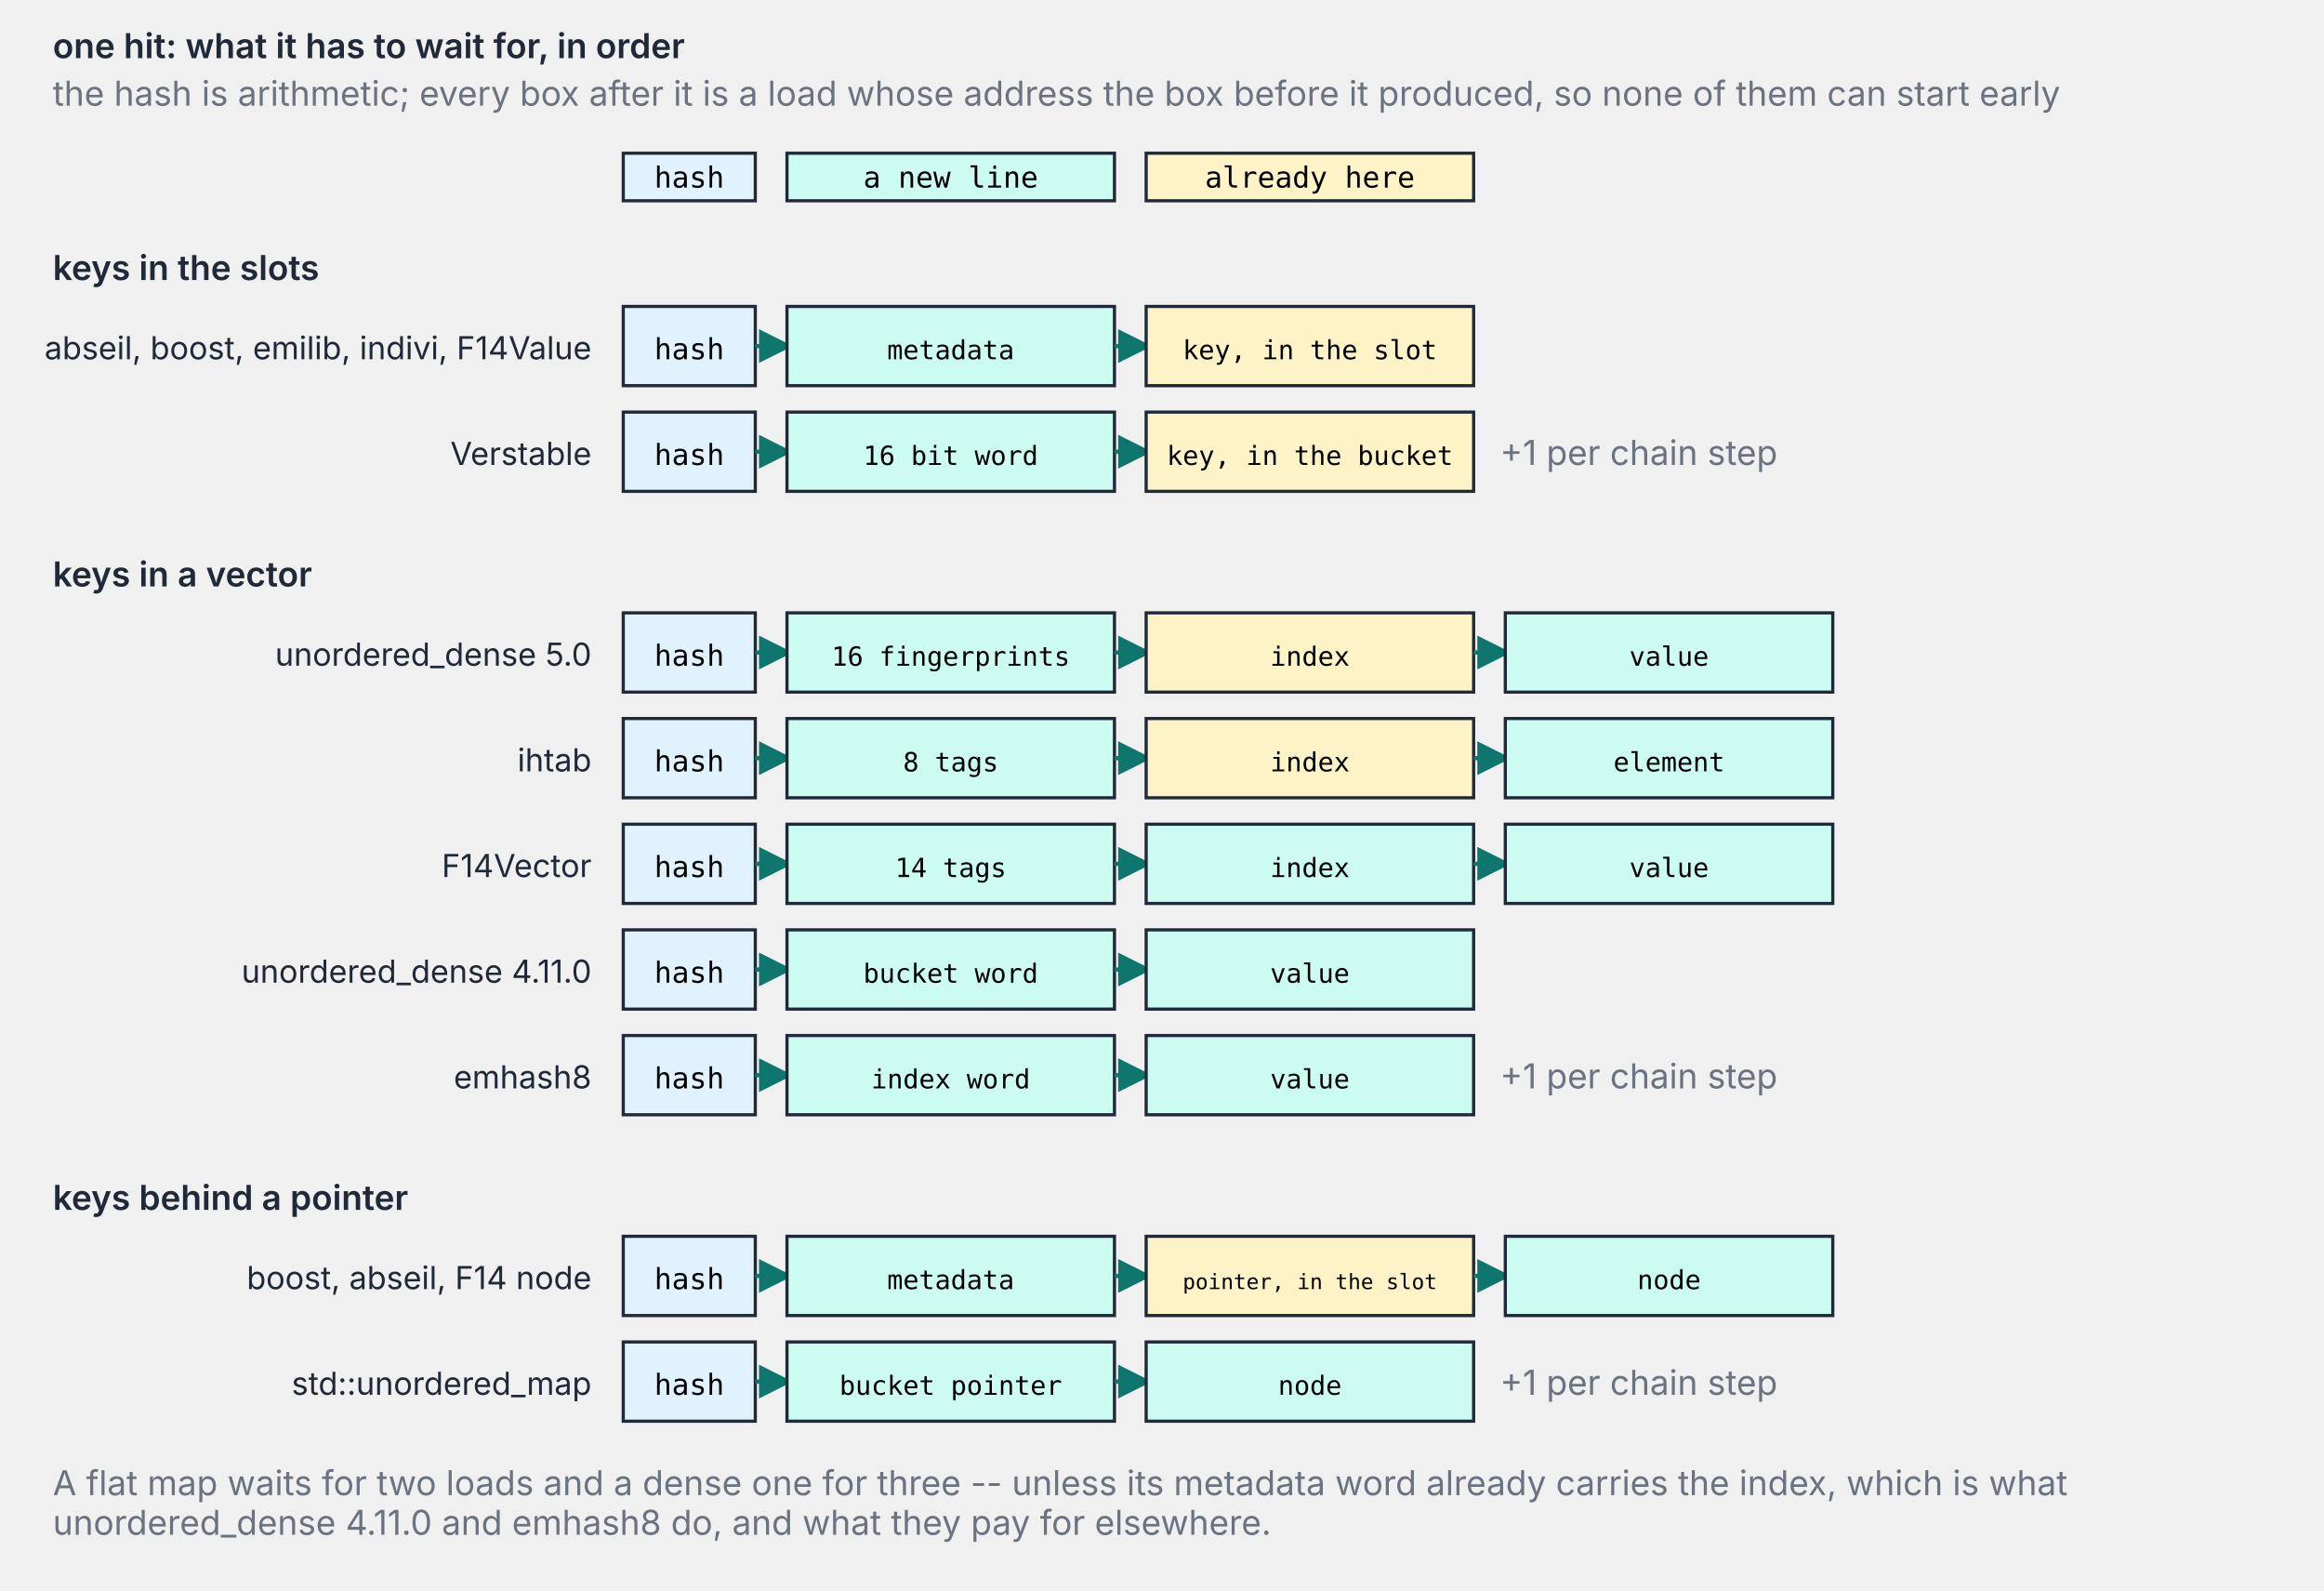
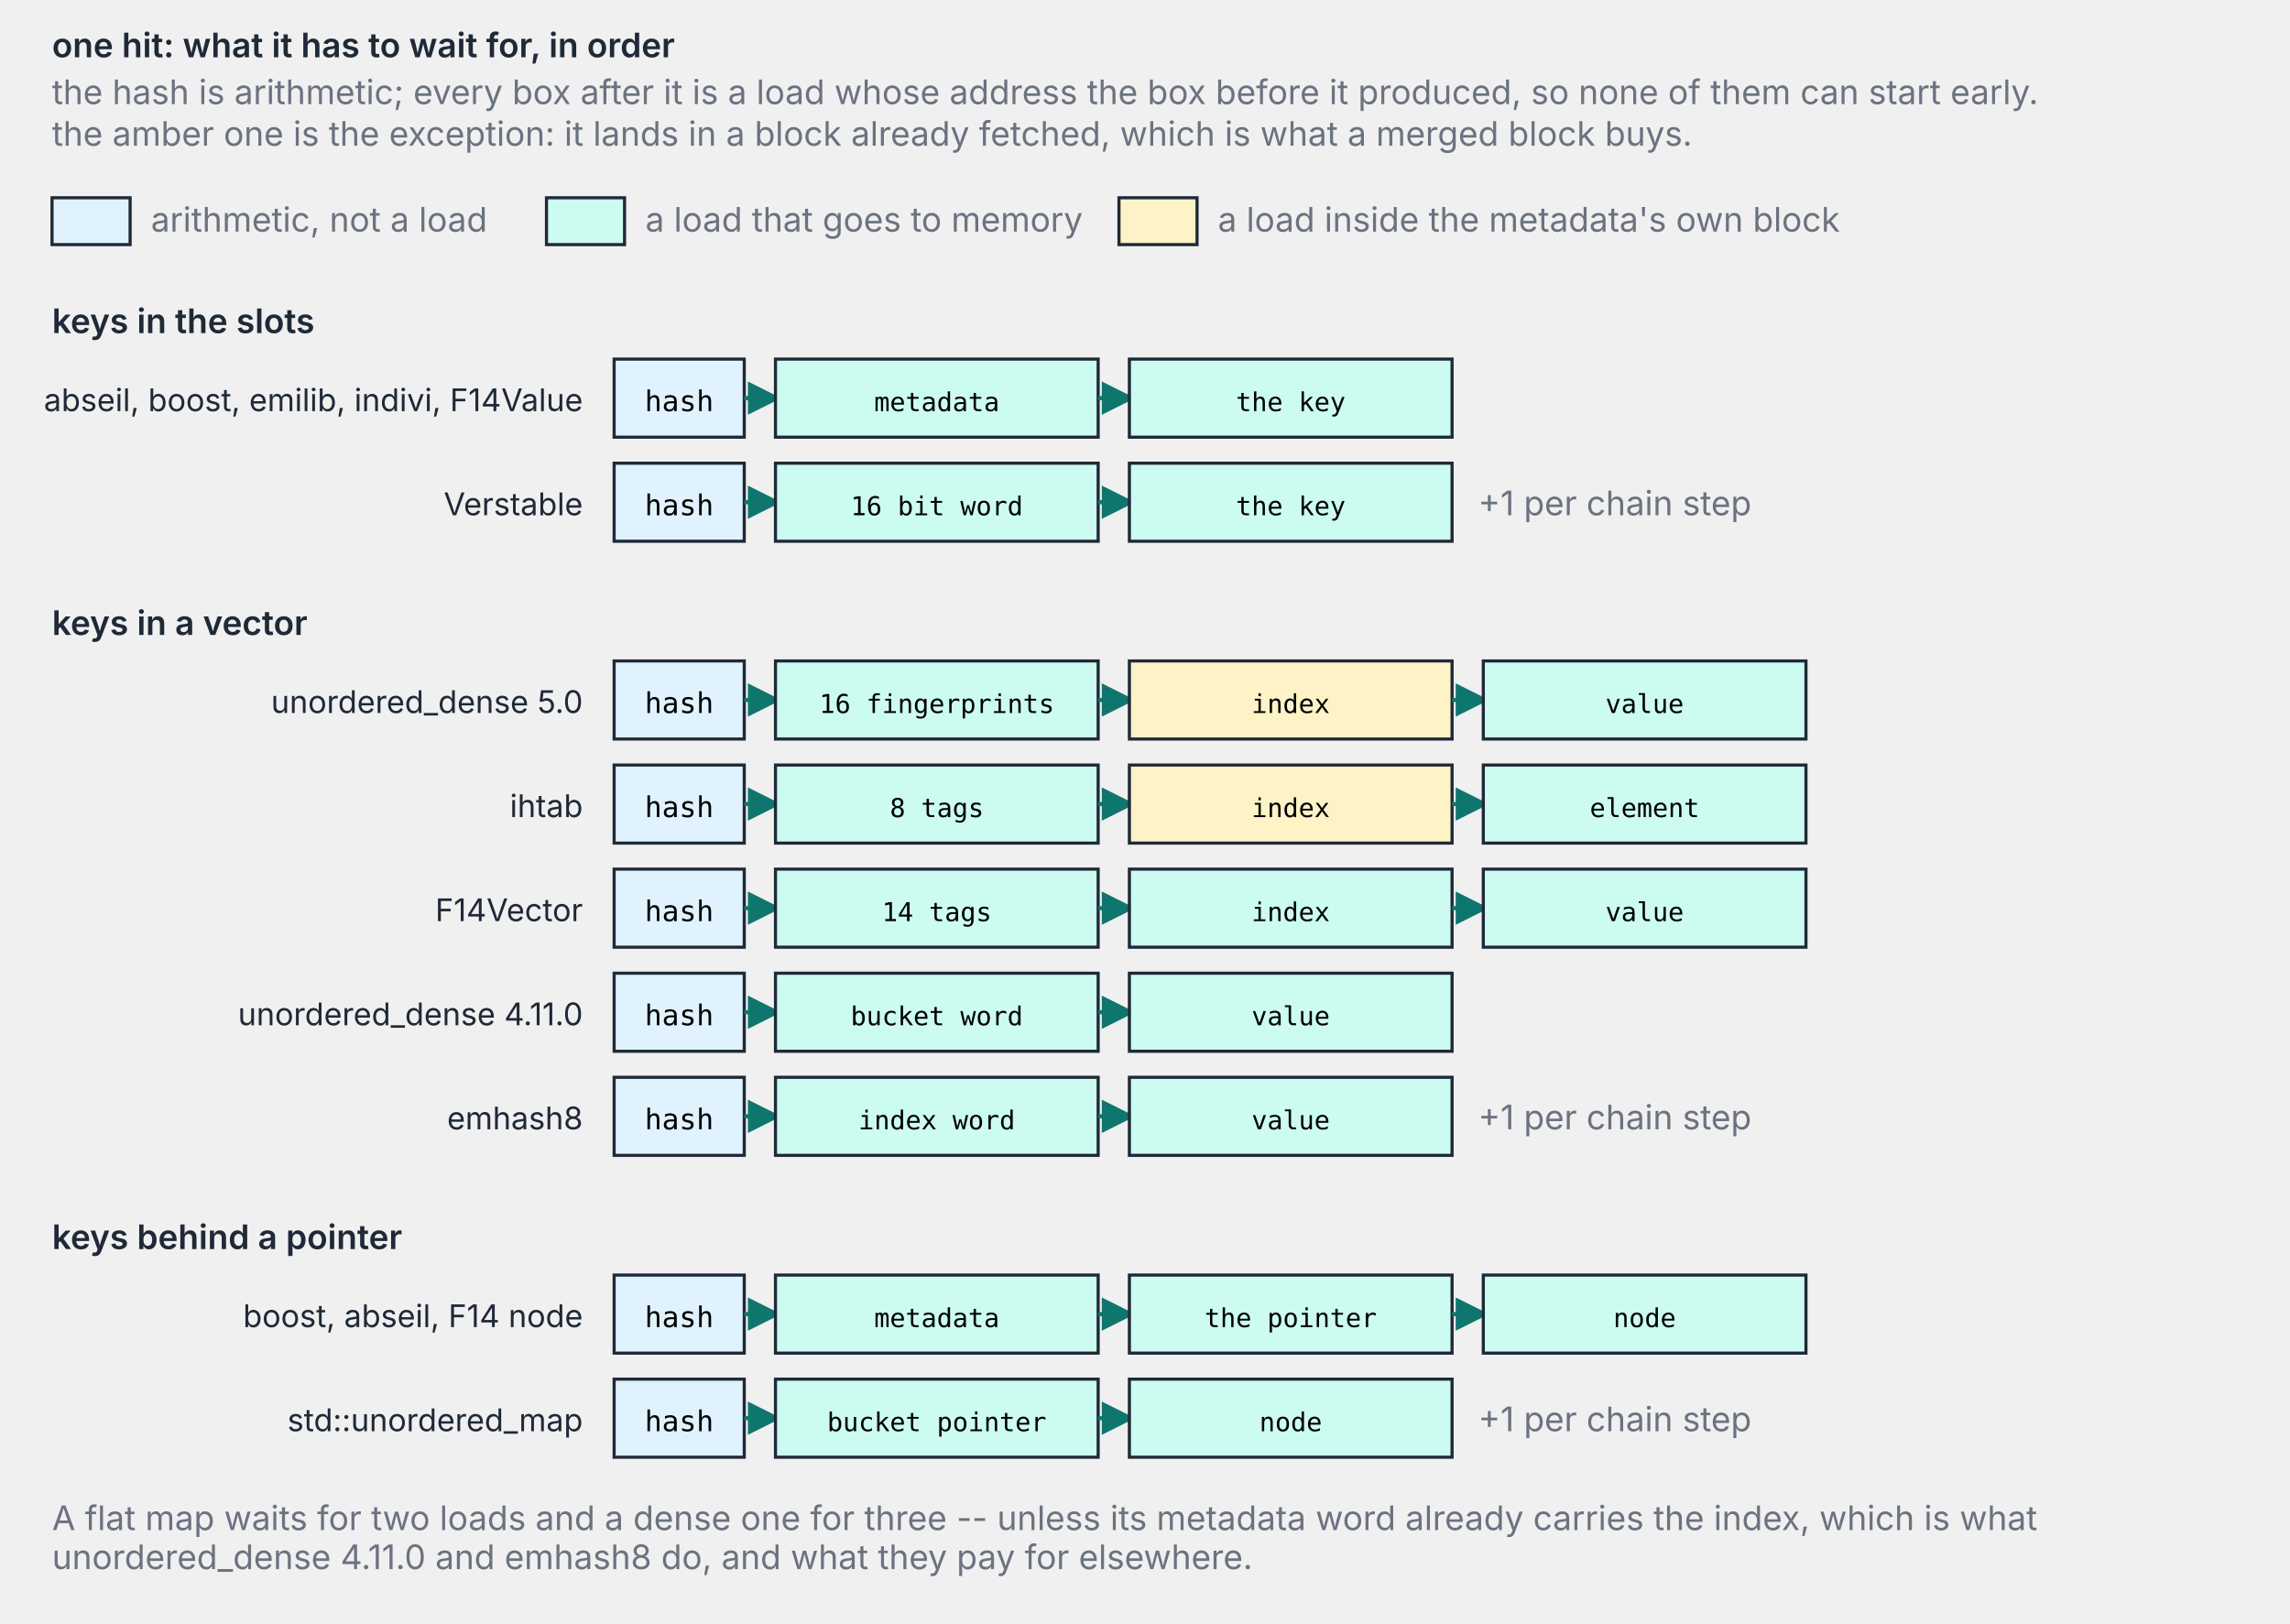
- <svg xmlns="http://www.w3.org/2000/svg" viewBox="0 0 880 602" font-family="Inter, system-ui, sans-serif" font-size="13">
+ <svg xmlns="http://www.w3.org/2000/svg" viewBox="0 0 880 624" font-family="Inter, system-ui, sans-serif" font-size="13">
  <style>
    .mono{font-family:ui-monospace,Menlo,Consolas,monospace;font-size:11px}
    .muted{fill:#6b7280}
    .lbl{fill:#1f2937;font-size:12px}
    .hd{fill:#1f2937;font-weight:600}
    .cell{fill:#fff;stroke:#1f2937;stroke-width:1.2}
    .fp{fill:#ccfbf1}
    .dist{fill:#e0f2fe}
    .idx{fill:#fef3c7}
    .ovf{fill:#ede9fe}
    .payload{fill:#f1f5f9}
    .sent{fill:url(#hatch);stroke:#9ca3af;stroke-width:1.2}
    .arrow{stroke:#0f766e;stroke-width:1.6;fill:none;marker-end:url(#head)}
    .thin{stroke:#9ca3af;stroke-width:1;fill:none}
  </style>
  <defs>
    <pattern id="hatch" width="6" height="6" patternUnits="userSpaceOnUse" patternTransform="rotate(45)">
      <line x1="0" y1="0" x2="0" y2="6" stroke="#d1d5db" stroke-width="2" />
    </pattern>
    <marker id="head" markerWidth="8" markerHeight="8" refX="6" refY="4" orient="auto">
      <path d="M0,0 L8,4 L0,8 z" fill="#0f766e" />
    </marker>
  </defs>
  <text x="20" y="22" class="hd" text-anchor="start">one hit: what it has to wait for, in order</text>
-   <text x="20" y="40" class="muted" text-anchor="start">the hash is arithmetic; every box after it is a load whose address the box before it produced, so none of them can start early</text>
-   <rect x="236" y="58" width="50" height="18" class="cell dist" />
-   <text x="261" y="71" class="mono" text-anchor="middle">hash</text>
-   <rect x="298" y="58" width="124" height="18" class="cell fp" />
-   <text x="360" y="71" class="mono" text-anchor="middle">a new line</text>
-   <rect x="434" y="58" width="124" height="18" class="cell idx" />
-   <text x="496" y="71" class="mono" text-anchor="middle">already here</text>
-   <text x="20" y="106" class="hd" text-anchor="start">keys in the slots</text>
-   <text x="224" y="136" class="lbl" text-anchor="end">abseil, boost, emilib, indivi, F14Value</text>
-   <rect x="236" y="116" width="50" height="30" class="cell dist" />
-   <text x="261" y="136" class="mono" text-anchor="middle">hash</text>
-   <path d="M286,131.0 L297,131.0" class="arrow" />
-   <rect x="298" y="116" width="124" height="30" class="cell fp" />
-   <text x="360.0" y="136" class="mono" text-anchor="middle" style="font-size:10px">metadata</text>
-   <path d="M422,131.0 L433,131.0" class="arrow" />
-   <rect x="434" y="116" width="124" height="30" class="cell idx" />
-   <text x="496.0" y="136" class="mono" text-anchor="middle" style="font-size:10px">key, in the slot</text>
-   <text x="224" y="176" class="lbl" text-anchor="end">Verstable</text>
-   <rect x="236" y="156" width="50" height="30" class="cell dist" />
-   <text x="261" y="176" class="mono" text-anchor="middle">hash</text>
-   <path d="M286,171.0 L297,171.0" class="arrow" />
-   <rect x="298" y="156" width="124" height="30" class="cell fp" />
-   <text x="360.0" y="176" class="mono" text-anchor="middle" style="font-size:10px">16 bit word</text>
-   <path d="M422,171.0 L433,171.0" class="arrow" />
-   <rect x="434" y="156" width="124" height="30" class="cell idx" />
-   <text x="496.0" y="176" class="mono" text-anchor="middle" style="font-size:10px">key, in the bucket</text>
-   <text x="568" y="176" class="muted" text-anchor="start">+1 per chain step</text>
-   <text x="20" y="222" class="hd" text-anchor="start">keys in a vector</text>
-   <text x="224" y="252" class="lbl" text-anchor="end">unordered_dense 5.0</text>
-   <rect x="236" y="232" width="50" height="30" class="cell dist" />
-   <text x="261" y="252" class="mono" text-anchor="middle">hash</text>
-   <path d="M286,247.0 L297,247.0" class="arrow" />
-   <rect x="298" y="232" width="124" height="30" class="cell fp" />
-   <text x="360.0" y="252" class="mono" text-anchor="middle" style="font-size:10px">16 fingerprints</text>
-   <path d="M422,247.0 L433,247.0" class="arrow" />
-   <rect x="434" y="232" width="124" height="30" class="cell idx" />
-   <text x="496.0" y="252" class="mono" text-anchor="middle" style="font-size:10px">index</text>
-   <path d="M558,247.0 L569,247.0" class="arrow" />
-   <rect x="570" y="232" width="124" height="30" class="cell fp" />
-   <text x="632.0" y="252" class="mono" text-anchor="middle" style="font-size:10px">value</text>
-   <text x="224" y="292" class="lbl" text-anchor="end">ihtab</text>
-   <rect x="236" y="272" width="50" height="30" class="cell dist" />
-   <text x="261" y="292" class="mono" text-anchor="middle">hash</text>
-   <path d="M286,287.0 L297,287.0" class="arrow" />
-   <rect x="298" y="272" width="124" height="30" class="cell fp" />
-   <text x="360.0" y="292" class="mono" text-anchor="middle" style="font-size:10px">8 tags</text>
-   <path d="M422,287.0 L433,287.0" class="arrow" />
-   <rect x="434" y="272" width="124" height="30" class="cell idx" />
-   <text x="496.0" y="292" class="mono" text-anchor="middle" style="font-size:10px">index</text>
-   <path d="M558,287.0 L569,287.0" class="arrow" />
-   <rect x="570" y="272" width="124" height="30" class="cell fp" />
-   <text x="632.0" y="292" class="mono" text-anchor="middle" style="font-size:10px">element</text>
-   <text x="224" y="332" class="lbl" text-anchor="end">F14Vector</text>
-   <rect x="236" y="312" width="50" height="30" class="cell dist" />
-   <text x="261" y="332" class="mono" text-anchor="middle">hash</text>
-   <path d="M286,327.0 L297,327.0" class="arrow" />
-   <rect x="298" y="312" width="124" height="30" class="cell fp" />
-   <text x="360.0" y="332" class="mono" text-anchor="middle" style="font-size:10px">14 tags</text>
-   <path d="M422,327.0 L433,327.0" class="arrow" />
-   <rect x="434" y="312" width="124" height="30" class="cell fp" />
-   <text x="496.0" y="332" class="mono" text-anchor="middle" style="font-size:10px">index</text>
-   <path d="M558,327.0 L569,327.0" class="arrow" />
-   <rect x="570" y="312" width="124" height="30" class="cell fp" />
-   <text x="632.0" y="332" class="mono" text-anchor="middle" style="font-size:10px">value</text>
-   <text x="224" y="372" class="lbl" text-anchor="end">unordered_dense 4.11.0</text>
-   <rect x="236" y="352" width="50" height="30" class="cell dist" />
-   <text x="261" y="372" class="mono" text-anchor="middle">hash</text>
-   <path d="M286,367.0 L297,367.0" class="arrow" />
-   <rect x="298" y="352" width="124" height="30" class="cell fp" />
-   <text x="360.0" y="372" class="mono" text-anchor="middle" style="font-size:10px">bucket word</text>
-   <path d="M422,367.0 L433,367.0" class="arrow" />
-   <rect x="434" y="352" width="124" height="30" class="cell fp" />
-   <text x="496.0" y="372" class="mono" text-anchor="middle" style="font-size:10px">value</text>
-   <text x="224" y="412" class="lbl" text-anchor="end">emhash8</text>
-   <rect x="236" y="392" width="50" height="30" class="cell dist" />
-   <text x="261" y="412" class="mono" text-anchor="middle">hash</text>
-   <path d="M286,407.0 L297,407.0" class="arrow" />
-   <rect x="298" y="392" width="124" height="30" class="cell fp" />
-   <text x="360.0" y="412" class="mono" text-anchor="middle" style="font-size:10px">index word</text>
-   <path d="M422,407.0 L433,407.0" class="arrow" />
-   <rect x="434" y="392" width="124" height="30" class="cell fp" />
-   <text x="496.0" y="412" class="mono" text-anchor="middle" style="font-size:10px">value</text>
-   <text x="568" y="412" class="muted" text-anchor="start">+1 per chain step</text>
-   <text x="20" y="458" class="hd" text-anchor="start">keys behind a pointer</text>
-   <text x="224" y="488" class="lbl" text-anchor="end">boost, abseil, F14 node</text>
-   <rect x="236" y="468" width="50" height="30" class="cell dist" />
-   <text x="261" y="488" class="mono" text-anchor="middle">hash</text>
-   <path d="M286,483.0 L297,483.0" class="arrow" />
-   <rect x="298" y="468" width="124" height="30" class="cell fp" />
-   <text x="360.0" y="488" class="mono" text-anchor="middle" style="font-size:10px">metadata</text>
-   <path d="M422,483.0 L433,483.0" class="arrow" />
-   <rect x="434" y="468" width="124" height="30" class="cell idx" />
-   <text x="496.0" y="488" class="mono" text-anchor="middle" style="font-size:8px">pointer, in the slot</text>
-   <path d="M558,483.0 L569,483.0" class="arrow" />
-   <rect x="570" y="468" width="124" height="30" class="cell fp" />
-   <text x="632.0" y="488" class="mono" text-anchor="middle" style="font-size:10px">node</text>
-   <text x="224" y="528" class="lbl" text-anchor="end">std::unordered_map</text>
-   <rect x="236" y="508" width="50" height="30" class="cell dist" />
-   <text x="261" y="528" class="mono" text-anchor="middle">hash</text>
-   <path d="M286,523.0 L297,523.0" class="arrow" />
-   <rect x="298" y="508" width="124" height="30" class="cell fp" />
-   <text x="360.0" y="528" class="mono" text-anchor="middle" style="font-size:10px">bucket pointer</text>
-   <path d="M422,523.0 L433,523.0" class="arrow" />
-   <rect x="434" y="508" width="124" height="30" class="cell fp" />
-   <text x="496.0" y="528" class="mono" text-anchor="middle" style="font-size:10px">node</text>
-   <text x="568" y="528" class="muted" text-anchor="start">+1 per chain step</text>
-   <text x="20" y="566" class="muted" text-anchor="start">A flat map waits for two loads and a dense one for three -- unless its metadata word already carries the index, which is what</text>
-   <text x="20" y="581" class="muted" text-anchor="start">unordered_dense 4.11.0 and emhash8 do, and what they pay for elsewhere.</text>
+   <text x="20" y="40" class="muted" text-anchor="start">the hash is arithmetic; every box after it is a load whose address the box before it produced, so none of them can start early.</text>
+   <text x="20" y="56" class="muted" text-anchor="start">the amber one is the exception: it lands in a block already fetched, which is what a merged block buys.</text>
+   <rect x="20" y="76" width="30" height="18" class="cell dist" />
+   <text x="58" y="89" class="muted" text-anchor="start">arithmetic, not a load</text>
+   <rect x="210" y="76" width="30" height="18" class="cell fp" />
+   <text x="248" y="89" class="muted" text-anchor="start">a load that goes to memory</text>
+   <rect x="430" y="76" width="30" height="18" class="cell idx" />
+   <text x="468" y="89" class="muted" text-anchor="start">a load inside the metadata's own block</text>
+   <text x="20" y="128" class="hd" text-anchor="start">keys in the slots</text>
+   <text x="224" y="158" class="lbl" text-anchor="end">abseil, boost, emilib, indivi, F14Value</text>
+   <rect x="236" y="138" width="50" height="30" class="cell dist" />
+   <text x="261" y="158" class="mono" text-anchor="middle">hash</text>
+   <path d="M286,153.0 L297,153.0" class="arrow" />
+   <rect x="298" y="138" width="124" height="30" class="cell fp" />
+   <text x="360.0" y="158" class="mono" text-anchor="middle" style="font-size:10px">metadata</text>
+   <path d="M422,153.0 L433,153.0" class="arrow" />
+   <rect x="434" y="138" width="124" height="30" class="cell fp" />
+   <text x="496.0" y="158" class="mono" text-anchor="middle" style="font-size:10px">the key</text>
+   <text x="224" y="198" class="lbl" text-anchor="end">Verstable</text>
+   <rect x="236" y="178" width="50" height="30" class="cell dist" />
+   <text x="261" y="198" class="mono" text-anchor="middle">hash</text>
+   <path d="M286,193.0 L297,193.0" class="arrow" />
+   <rect x="298" y="178" width="124" height="30" class="cell fp" />
+   <text x="360.0" y="198" class="mono" text-anchor="middle" style="font-size:10px">16 bit word</text>
+   <path d="M422,193.0 L433,193.0" class="arrow" />
+   <rect x="434" y="178" width="124" height="30" class="cell fp" />
+   <text x="496.0" y="198" class="mono" text-anchor="middle" style="font-size:10px">the key</text>
+   <text x="568" y="198" class="muted" text-anchor="start">+1 per chain step</text>
+   <text x="20" y="244" class="hd" text-anchor="start">keys in a vector</text>
+   <text x="224" y="274" class="lbl" text-anchor="end">unordered_dense 5.0</text>
+   <rect x="236" y="254" width="50" height="30" class="cell dist" />
+   <text x="261" y="274" class="mono" text-anchor="middle">hash</text>
+   <path d="M286,269.0 L297,269.0" class="arrow" />
+   <rect x="298" y="254" width="124" height="30" class="cell fp" />
+   <text x="360.0" y="274" class="mono" text-anchor="middle" style="font-size:10px">16 fingerprints</text>
+   <path d="M422,269.0 L433,269.0" class="arrow" />
+   <rect x="434" y="254" width="124" height="30" class="cell idx" />
+   <text x="496.0" y="274" class="mono" text-anchor="middle" style="font-size:10px">index</text>
+   <path d="M558,269.0 L569,269.0" class="arrow" />
+   <rect x="570" y="254" width="124" height="30" class="cell fp" />
+   <text x="632.0" y="274" class="mono" text-anchor="middle" style="font-size:10px">value</text>
+   <text x="224" y="314" class="lbl" text-anchor="end">ihtab</text>
+   <rect x="236" y="294" width="50" height="30" class="cell dist" />
+   <text x="261" y="314" class="mono" text-anchor="middle">hash</text>
+   <path d="M286,309.0 L297,309.0" class="arrow" />
+   <rect x="298" y="294" width="124" height="30" class="cell fp" />
+   <text x="360.0" y="314" class="mono" text-anchor="middle" style="font-size:10px">8 tags</text>
+   <path d="M422,309.0 L433,309.0" class="arrow" />
+   <rect x="434" y="294" width="124" height="30" class="cell idx" />
+   <text x="496.0" y="314" class="mono" text-anchor="middle" style="font-size:10px">index</text>
+   <path d="M558,309.0 L569,309.0" class="arrow" />
+   <rect x="570" y="294" width="124" height="30" class="cell fp" />
+   <text x="632.0" y="314" class="mono" text-anchor="middle" style="font-size:10px">element</text>
+   <text x="224" y="354" class="lbl" text-anchor="end">F14Vector</text>
+   <rect x="236" y="334" width="50" height="30" class="cell dist" />
+   <text x="261" y="354" class="mono" text-anchor="middle">hash</text>
+   <path d="M286,349.0 L297,349.0" class="arrow" />
+   <rect x="298" y="334" width="124" height="30" class="cell fp" />
+   <text x="360.0" y="354" class="mono" text-anchor="middle" style="font-size:10px">14 tags</text>
+   <path d="M422,349.0 L433,349.0" class="arrow" />
+   <rect x="434" y="334" width="124" height="30" class="cell fp" />
+   <text x="496.0" y="354" class="mono" text-anchor="middle" style="font-size:10px">index</text>
+   <path d="M558,349.0 L569,349.0" class="arrow" />
+   <rect x="570" y="334" width="124" height="30" class="cell fp" />
+   <text x="632.0" y="354" class="mono" text-anchor="middle" style="font-size:10px">value</text>
+   <text x="224" y="394" class="lbl" text-anchor="end">unordered_dense 4.11.0</text>
+   <rect x="236" y="374" width="50" height="30" class="cell dist" />
+   <text x="261" y="394" class="mono" text-anchor="middle">hash</text>
+   <path d="M286,389.0 L297,389.0" class="arrow" />
+   <rect x="298" y="374" width="124" height="30" class="cell fp" />
+   <text x="360.0" y="394" class="mono" text-anchor="middle" style="font-size:10px">bucket word</text>
+   <path d="M422,389.0 L433,389.0" class="arrow" />
+   <rect x="434" y="374" width="124" height="30" class="cell fp" />
+   <text x="496.0" y="394" class="mono" text-anchor="middle" style="font-size:10px">value</text>
+   <text x="224" y="434" class="lbl" text-anchor="end">emhash8</text>
+   <rect x="236" y="414" width="50" height="30" class="cell dist" />
+   <text x="261" y="434" class="mono" text-anchor="middle">hash</text>
+   <path d="M286,429.0 L297,429.0" class="arrow" />
+   <rect x="298" y="414" width="124" height="30" class="cell fp" />
+   <text x="360.0" y="434" class="mono" text-anchor="middle" style="font-size:10px">index word</text>
+   <path d="M422,429.0 L433,429.0" class="arrow" />
+   <rect x="434" y="414" width="124" height="30" class="cell fp" />
+   <text x="496.0" y="434" class="mono" text-anchor="middle" style="font-size:10px">value</text>
+   <text x="568" y="434" class="muted" text-anchor="start">+1 per chain step</text>
+   <text x="20" y="480" class="hd" text-anchor="start">keys behind a pointer</text>
+   <text x="224" y="510" class="lbl" text-anchor="end">boost, abseil, F14 node</text>
+   <rect x="236" y="490" width="50" height="30" class="cell dist" />
+   <text x="261" y="510" class="mono" text-anchor="middle">hash</text>
+   <path d="M286,505.0 L297,505.0" class="arrow" />
+   <rect x="298" y="490" width="124" height="30" class="cell fp" />
+   <text x="360.0" y="510" class="mono" text-anchor="middle" style="font-size:10px">metadata</text>
+   <path d="M422,505.0 L433,505.0" class="arrow" />
+   <rect x="434" y="490" width="124" height="30" class="cell fp" />
+   <text x="496.0" y="510" class="mono" text-anchor="middle" style="font-size:10px">the pointer</text>
+   <path d="M558,505.0 L569,505.0" class="arrow" />
+   <rect x="570" y="490" width="124" height="30" class="cell fp" />
+   <text x="632.0" y="510" class="mono" text-anchor="middle" style="font-size:10px">node</text>
+   <text x="224" y="550" class="lbl" text-anchor="end">std::unordered_map</text>
+   <rect x="236" y="530" width="50" height="30" class="cell dist" />
+   <text x="261" y="550" class="mono" text-anchor="middle">hash</text>
+   <path d="M286,545.0 L297,545.0" class="arrow" />
+   <rect x="298" y="530" width="124" height="30" class="cell fp" />
+   <text x="360.0" y="550" class="mono" text-anchor="middle" style="font-size:10px">bucket pointer</text>
+   <path d="M422,545.0 L433,545.0" class="arrow" />
+   <rect x="434" y="530" width="124" height="30" class="cell fp" />
+   <text x="496.0" y="550" class="mono" text-anchor="middle" style="font-size:10px">node</text>
+   <text x="568" y="550" class="muted" text-anchor="start">+1 per chain step</text>
+   <text x="20" y="588" class="muted" text-anchor="start">A flat map waits for two loads and a dense one for three -- unless its metadata word already carries the index, which is what</text>
+   <text x="20" y="603" class="muted" text-anchor="start">unordered_dense 4.11.0 and emhash8 do, and what they pay for elsewhere.</text>
</svg>
